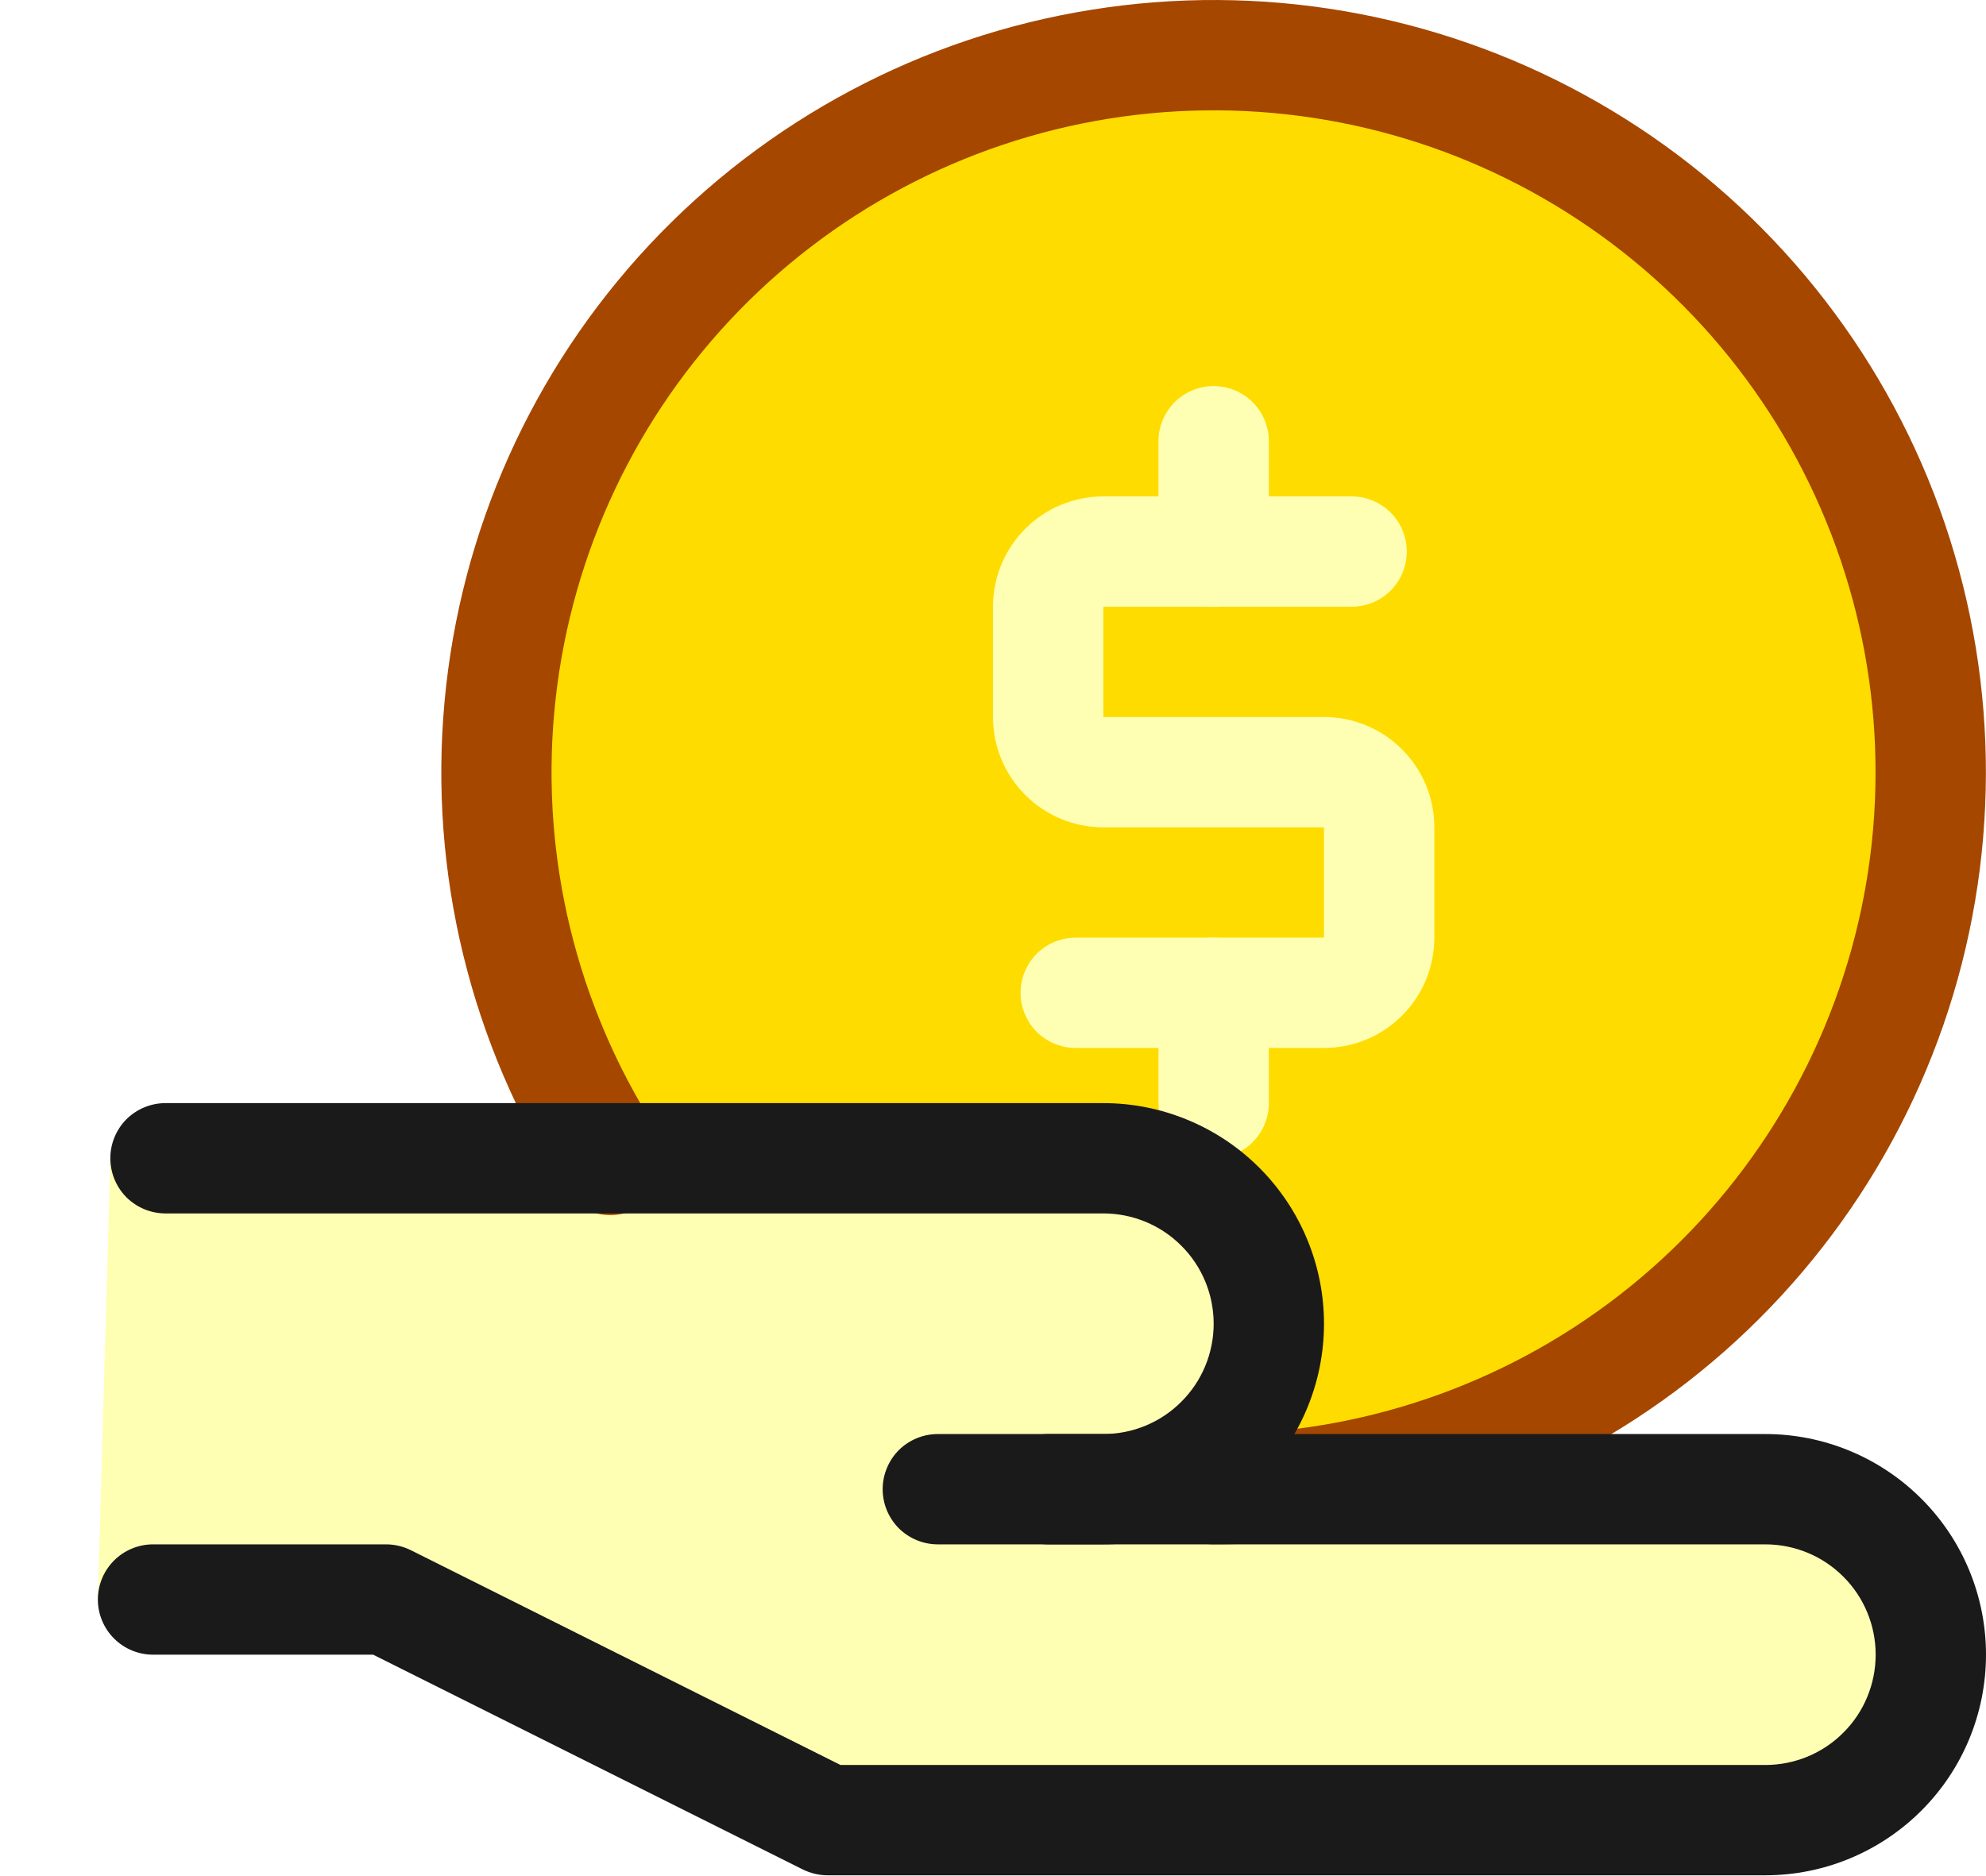
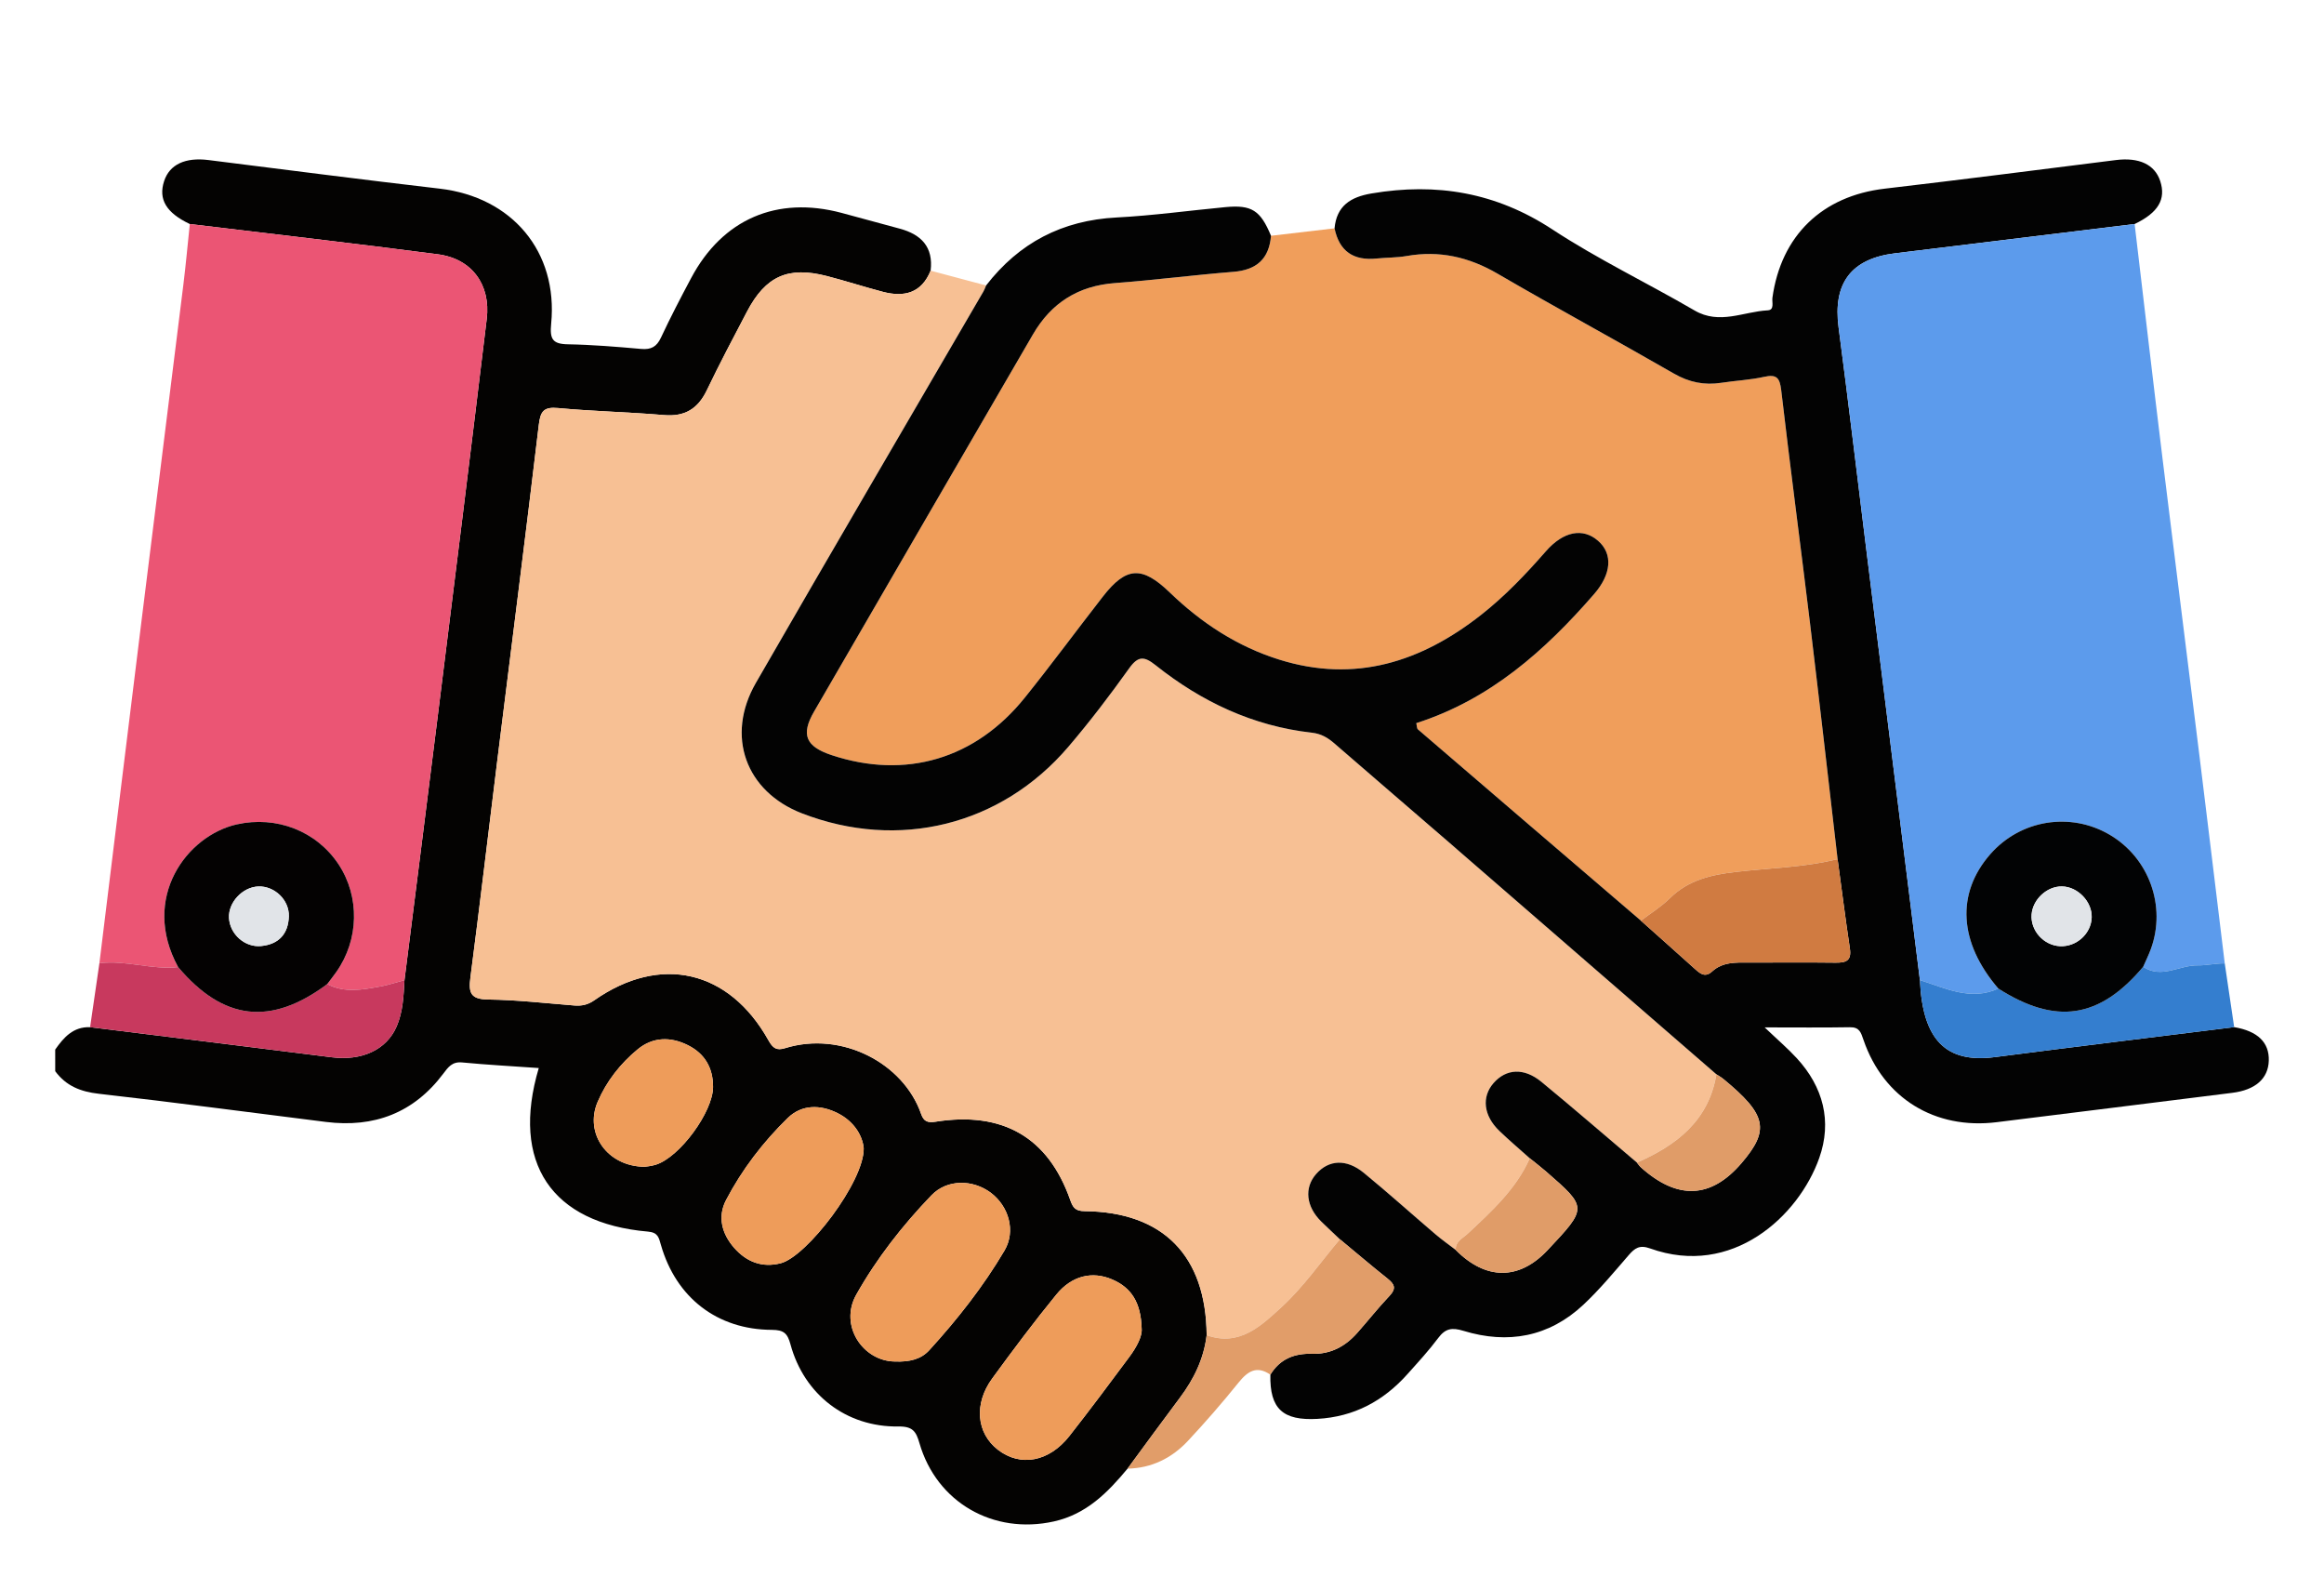
- <svg xmlns="http://www.w3.org/2000/svg" width="18" height="17" viewBox="0 0 18 17" fill="none">
-   <path d="M11 0.5C9.858 0.497 8.735 0.796 7.746 1.366C6.756 1.936 5.935 2.758 5.365 3.747C4.795 4.737 4.497 5.86 4.501 7.002C4.504 8.144 4.809 9.265 5.385 10.251L5.529 10.5H10C10.257 10.505 10.509 10.576 10.731 10.706C10.953 10.835 11.139 11.02 11.27 11.241C11.401 11.462 11.474 11.713 11.481 11.97C11.488 12.227 11.43 12.482 11.311 12.71L10.846 13.565L11.812 13.444C13.445 13.229 14.935 12.401 15.981 11.13C17.027 9.858 17.552 8.237 17.449 6.593C17.346 4.949 16.623 3.406 15.426 2.275C14.229 1.144 12.647 0.51 11 0.5Z" fill="#FFDC00" />
-   <path d="M1 10.5H10C10.398 10.5 10.78 10.658 11.061 10.939C11.342 11.221 11.5 11.602 11.5 12C11.5 12.398 11.342 12.779 11.061 13.061C10.78 13.342 10.398 13.5 10 13.5H16C16.398 13.5 16.78 13.658 17.061 13.939C17.342 14.221 17.5 14.602 17.5 15C17.5 15.398 17.342 15.779 17.061 16.061C16.78 16.342 16.398 16.5 16 16.5H7.5L3.5 14.5H0.887L1 10.5Z" fill="#FFFFB3" />
-   <path d="M11 14C10.867 14 10.74 13.947 10.646 13.854C10.553 13.76 10.5 13.633 10.5 13.5C10.5 13.367 10.553 13.24 10.646 13.146C10.74 13.053 10.867 13 11 13C12.332 13 13.627 12.556 14.679 11.739C15.731 10.922 16.482 9.777 16.812 8.487C17.142 7.196 17.033 5.832 16.502 4.61C15.972 3.388 15.049 2.377 13.88 1.737C12.712 1.097 11.364 0.865 10.048 1.076C8.733 1.287 7.525 1.93 6.615 2.903C5.705 3.877 5.146 5.125 5.024 6.452C4.902 7.779 5.226 9.108 5.943 10.231C5.981 10.286 6.008 10.348 6.021 10.414C6.035 10.48 6.035 10.548 6.022 10.613C6.009 10.679 5.982 10.742 5.945 10.797C5.907 10.852 5.858 10.9 5.802 10.936C5.745 10.972 5.682 10.997 5.616 11.008C5.55 11.019 5.482 11.017 5.417 11.002C5.352 10.986 5.29 10.958 5.236 10.918C5.182 10.879 5.136 10.829 5.102 10.771C4.265 9.461 3.887 7.91 4.029 6.362C4.17 4.814 4.823 3.357 5.884 2.221C6.946 1.085 8.355 0.335 9.889 0.089C11.424 -0.158 12.998 0.113 14.361 0.86C15.725 1.606 16.801 2.786 17.42 4.211C18.039 5.637 18.166 7.229 17.781 8.735C17.396 10.241 16.52 11.576 15.293 12.529C14.065 13.482 12.555 14 11 14Z" fill="#A64700" />
-   <path d="M12 9.5H9.75C9.617 9.5 9.49 9.447 9.396 9.354C9.303 9.26 9.25 9.133 9.25 9C9.25 8.867 9.303 8.74 9.396 8.646C9.49 8.553 9.617 8.5 9.75 8.5H12V7.5H10C9.735 7.5 9.48 7.395 9.293 7.207C9.105 7.02 9 6.765 9 6.5V5.5C9 5.235 9.105 4.98 9.293 4.793C9.48 4.605 9.735 4.5 10 4.5H12.25C12.383 4.5 12.51 4.553 12.604 4.646C12.697 4.74 12.75 4.867 12.75 5C12.75 5.133 12.697 5.26 12.604 5.354C12.51 5.447 12.383 5.5 12.25 5.5H10V6.5H12C12.265 6.5 12.52 6.605 12.707 6.793C12.895 6.98 13 7.235 13 7.5V8.5C13 8.765 12.895 9.02 12.707 9.207C12.52 9.395 12.265 9.5 12 9.5Z" fill="#FFFFB3" />
-   <path d="M11 5.5C10.867 5.5 10.74 5.447 10.646 5.354C10.553 5.26 10.5 5.133 10.5 5V4C10.5 3.867 10.553 3.74 10.646 3.646C10.74 3.553 10.867 3.5 11 3.5C11.133 3.5 11.26 3.553 11.354 3.646C11.447 3.74 11.5 3.867 11.5 4V5C11.5 5.133 11.447 5.26 11.354 5.354C11.26 5.447 11.133 5.5 11 5.5ZM11 10.5C10.867 10.5 10.74 10.447 10.646 10.354C10.553 10.26 10.5 10.133 10.5 10V9C10.5 8.867 10.553 8.74 10.646 8.646C10.74 8.553 10.867 8.5 11 8.5C11.133 8.5 11.26 8.553 11.354 8.646C11.447 8.74 11.5 8.867 11.5 9V10C11.5 10.133 11.447 10.26 11.354 10.354C11.26 10.447 11.133 10.5 11 10.5Z" fill="#FFFFB3" />
-   <path d="M16 17H7.5C7.422 17 7.346 16.981 7.276 16.947L3.382 15H1.387C1.255 15 1.127 14.947 1.034 14.854C0.94 14.76 0.887 14.633 0.887 14.5C0.887 14.367 0.94 14.24 1.034 14.146C1.127 14.053 1.255 14 1.387 14H3.5C3.578 14 3.655 14.019 3.724 14.053L7.618 16H16C16.265 16 16.52 15.895 16.707 15.707C16.895 15.52 17 15.265 17 15C17 14.735 16.895 14.48 16.707 14.293C16.52 14.105 16.265 14 16 14H9.5C9.368 14 9.24 13.947 9.147 13.854C9.053 13.76 9 13.633 9 13.5C9 13.367 9.053 13.24 9.147 13.146C9.24 13.053 9.368 13 9.5 13H16C16.531 13 17.039 13.211 17.414 13.586C17.79 13.961 18 14.47 18 15C18 15.53 17.79 16.039 17.414 16.414C17.039 16.789 16.531 17 16 17Z" fill="#1A1A1A" />
-   <path d="M10 14H8.5C8.367 14 8.24 13.947 8.146 13.854C8.053 13.76 8 13.633 8 13.5C8 13.367 8.053 13.24 8.146 13.146C8.24 13.053 8.367 13 8.5 13H10C10.265 13 10.52 12.895 10.707 12.707C10.895 12.52 11 12.265 11 12C11 11.735 10.895 11.48 10.707 11.293C10.52 11.105 10.265 11 10 11H1.5C1.367 11 1.24 10.947 1.146 10.854C1.053 10.76 1 10.633 1 10.5C1 10.367 1.053 10.24 1.146 10.146C1.24 10.053 1.367 10 1.5 10H10C10.53 10 11.039 10.211 11.414 10.586C11.789 10.961 12 11.47 12 12C12 12.53 11.789 13.039 11.414 13.414C11.039 13.789 10.53 14 10 14Z" fill="#1A1A1A" />
+ <svg xmlns="http://www.w3.org/2000/svg" version="1.1" id="레이어_1" x="0px" y="0px" width="430px" height="294px" viewBox="0 0 430 294" enable-background="new 0 0 430 294" xml:space="preserve">
+   <path fill-rule="evenodd" clip-rule="evenodd" fill="#040302" d="M10.214,194.154c1.584-2.266,3.346-4.255,6.454-4.145  c14.897,1.852,29.798,3.682,44.69,5.564c5.535,0.7,10.129-1.328,12.025-5.684c1.177-2.706,1.295-5.664,1.453-8.581  c2.08-16.49,4.182-32.977,6.236-49.47c3.023-24.278,6.061-48.555,8.986-72.846c0.766-6.358-2.78-11.135-9.023-11.951  c-15.288-2.001-30.609-3.751-45.917-5.602c-4.37-2.082-5.854-4.563-4.751-7.939c1.012-3.096,3.935-4.431,8.213-3.893  c14.26,1.793,28.516,3.631,42.791,5.293c13.362,1.555,21.904,11.633,20.609,24.983c-0.273,2.823,0.232,3.755,3.096,3.806  c4.521,0.08,9.043,0.458,13.553,0.857c1.846,0.164,2.875-0.399,3.673-2.106c1.743-3.728,3.647-7.382,5.583-11.015  c5.801-10.891,15.863-15.23,27.822-12.045c3.594,0.957,7.18,1.945,10.77,2.917c3.969,1.073,6.245,3.388,5.712,7.77  c-1.676,4.147-4.879,4.952-8.819,3.919c-3.471-0.909-6.889-2.02-10.361-2.919c-7.17-1.855-11.335-0.005-14.79,6.564  c-2.537,4.824-5.081,9.648-7.44,14.561c-1.652,3.439-4.077,4.919-7.943,4.587c-6.502-0.559-13.041-0.686-19.536-1.295  c-2.687-0.252-3.306,0.563-3.609,3.121c-2.466,20.753-5.122,41.482-7.698,62.223c-1.656,13.343-3.218,26.697-4.959,40.029  c-0.365,2.8,0.056,3.996,3.275,4.035c5.316,0.063,10.629,0.678,15.939,1.102c1.375,0.11,2.51-0.12,3.713-0.961  c12.209-8.547,24.936-5.631,32.23,7.418c0.811,1.449,1.498,1.927,3.078,1.438c10.453-3.237,21.891,2.763,25.16,12.165  c0.47,1.35,1.145,1.684,2.668,1.441c12.441-1.973,20.851,2.902,24.916,14.459c0.529,1.505,0.995,2.068,2.684,2.086  c14.534,0.158,22.452,8.264,22.567,22.938c-0.514,4.341-2.343,8.105-4.943,11.567c-3.269,4.35-6.469,8.749-9.698,13.127  c-3.688,4.444-7.627,8.432-13.627,9.766c-11.182,2.488-21.699-3.503-24.876-14.489c-0.612-2.117-1.212-3.114-3.876-3.076  c-9.664,0.137-17.465-5.904-19.985-15.191c-0.552-2.033-1.227-2.674-3.438-2.683c-10.126-0.041-17.736-5.957-20.536-15.72  c-0.388-1.354-0.531-2.295-2.397-2.457c-17.864-1.548-25.404-12.746-20.201-30.255c-4.775-0.335-9.496-0.587-14.196-1.036  c-1.823-0.174-2.565,0.867-3.468,2.07c-5.454,7.273-12.805,10.047-21.711,8.938c-14.008-1.744-27.998-3.631-42.023-5.212  c-3.397-0.383-6.064-1.455-8.072-4.175C10.214,196.821,10.214,195.488,10.214,194.154z M211.236,245.786  c-0.13-4.866-1.922-7.589-5.439-9.106c-3.675-1.585-7.462-0.74-10.349,2.794c-4.118,5.04-8.026,10.261-11.864,15.521  c-3.435,4.707-2.903,10.116,1.053,13.181c4.148,3.213,9.461,2.261,13.236-2.548c3.774-4.808,7.433-9.71,11.079-14.617  C210.312,249.182,211.364,247.177,211.236,245.786z M165.538,251.854c2.824,0.11,4.904-0.446,6.408-2.098  c5.202-5.711,9.99-11.78,13.912-18.43c2.148-3.644,0.756-8.216-2.535-10.688c-3.301-2.478-8.073-2.556-10.976,0.465  c-5.351,5.566-10.146,11.687-13.925,18.402C155.233,245.174,159.624,251.758,165.538,251.854z M159.808,212.4  c-0.199-2.198-1.666-4.887-4.767-6.461c-3.24-1.645-6.696-1.655-9.284,0.868c-4.559,4.446-8.463,9.532-11.42,15.19  c-1.609,3.079-0.784,6.238,1.523,8.853c2.281,2.582,5.138,3.694,8.561,2.836C149.276,232.469,159.923,218.554,159.808,212.4z   M119.281,215.83c0.238-0.042,1.173-0.107,2.045-0.377c4.426-1.37,10.597-9.776,10.608-14.388c0.009-3.505-1.509-6.146-4.635-7.716  c-3.221-1.618-6.51-1.555-9.323,0.766c-3.195,2.636-5.78,5.928-7.401,9.73C108.104,209.64,112.345,215.785,119.281,215.83z" />
+   <path fill-rule="evenodd" clip-rule="evenodd" fill="#F7C094" d="M223.264,246.979c-0.115-14.674-8.033-22.779-22.567-22.938  c-1.688-0.018-2.154-0.581-2.684-2.086c-4.065-11.557-12.475-16.432-24.916-14.459c-1.523,0.242-2.198-0.092-2.668-1.441  c-3.27-9.402-14.707-15.402-25.16-12.165c-1.58,0.489-2.268,0.012-3.078-1.438c-7.295-13.049-20.021-15.965-32.23-7.418  c-1.203,0.841-2.338,1.071-3.713,0.961c-5.311-0.424-10.623-1.038-15.939-1.102c-3.22-0.039-3.641-1.235-3.275-4.035  c1.741-13.332,3.303-26.687,4.959-40.029c2.576-20.74,5.232-41.47,7.698-62.223c0.304-2.559,0.923-3.373,3.609-3.121  c6.495,0.609,13.034,0.736,19.536,1.295c3.866,0.332,6.291-1.147,7.943-4.587c2.359-4.912,4.903-9.736,7.44-14.561  c3.455-6.569,7.62-8.42,14.79-6.564c3.473,0.899,6.891,2.01,10.361,2.919c3.94,1.033,7.144,0.229,8.819-3.919  c3.421,0.913,6.841,1.825,10.263,2.737c-0.156,0.362-0.278,0.745-0.476,1.084c-14.05,24.141-28.181,48.232-42.122,72.437  c-5.661,9.831-1.865,20.112,8.525,24.13c17.88,6.914,36.834,2.264,49.275-12.293c3.975-4.65,7.699-9.538,11.256-14.52  c1.676-2.346,2.787-2.276,4.91-0.586c8.484,6.756,18.021,11.258,28.907,12.479c1.717,0.193,2.944,0.924,4.18,1.998  c6.734,5.857,13.523,11.651,20.271,17.496c16.808,14.56,33.602,29.136,50.402,43.704c-1.436,8.566-7.348,13.099-14.711,16.324  c-5.877-4.981-11.704-10.024-17.652-14.921c-3.235-2.664-6.532-2.464-8.88,0.22c-2.238,2.559-1.854,6.024,1.079,8.839  c1.818,1.747,3.747,3.38,5.626,5.064c-2.531,5.713-7.056,9.806-11.483,13.947c-0.965,0.903-2.285,1.4-2.208,3.014  c-1.254-0.962-2.553-1.872-3.754-2.896c-4.427-3.775-8.753-7.672-13.251-11.36c-3.227-2.646-6.501-2.443-8.835,0.213  c-2.24,2.55-1.861,6.028,0.977,8.808c1.124,1.101,2.279,2.169,3.421,3.253c-3.555,4.214-6.739,8.829-10.77,12.525  C233.411,245.186,229.345,249.177,223.264,246.979z" />
+   <path fill-rule="evenodd" clip-rule="evenodd" fill="#F09E5B" d="M235.168,43.614c3.918-0.459,7.836-0.919,11.754-1.378  c0.874,4.256,3.519,6.024,7.78,5.585c1.854-0.19,3.742-0.145,5.568-0.466c6.045-1.063,11.508,0.182,16.816,3.272  c10.801,6.286,21.794,12.244,32.627,18.478c2.814,1.619,5.627,2.189,8.771,1.706c2.63-0.405,5.315-0.522,7.902-1.098  c2.294-0.511,2.908,0.124,3.178,2.437c1.681,14.403,3.597,28.779,5.338,43.176c1.757,14.523,3.401,29.063,5.096,43.596  c-6.193,1.542-12.575,1.637-18.87,2.371c-4.573,0.533-8.759,1.501-12.173,4.874c-1.592,1.572-3.55,2.773-5.341,4.143  c-13.759-11.787-27.518-23.571-41.256-35.382c-0.223-0.191-0.191-0.678-0.312-1.16c13.651-4.369,23.806-13.402,32.913-23.887  c3.182-3.663,3.516-7.395,0.735-9.834c-2.794-2.451-6.4-1.813-9.677,1.936c-3.693,4.227-7.548,8.276-11.966,11.747  c-11.11,8.729-23.334,12.663-37.333,8.295c-7.771-2.425-14.419-6.776-20.256-12.403c-5.165-4.98-8.073-4.834-12.417,0.748  c-4.828,6.204-9.494,12.537-14.418,18.664c-9.158,11.398-22.087,15.182-35.744,10.655c-4.793-1.589-5.748-3.771-3.271-8.046  c13.475-23.271,26.995-46.514,40.498-69.768c3.396-5.85,8.383-9.011,15.209-9.517c7.305-0.54,14.578-1.493,21.881-2.074  C232.485,49.943,234.819,47.899,235.168,43.614z" />
+   <path fill-rule="evenodd" clip-rule="evenodd" fill="#030303" d="M235.168,43.614c-0.349,4.285-2.683,6.329-6.966,6.67  c-7.303,0.581-14.576,1.534-21.881,2.074c-6.826,0.506-11.813,3.667-15.209,9.517c-13.503,23.254-27.023,46.497-40.498,69.768  c-2.477,4.275-1.521,6.457,3.271,8.046c13.657,4.526,26.586,0.743,35.744-10.655c4.924-6.127,9.59-12.46,14.418-18.664  c4.344-5.582,7.252-5.729,12.417-0.748c5.837,5.627,12.485,9.979,20.256,12.403c13.999,4.368,26.223,0.434,37.333-8.295  c4.418-3.471,8.272-7.521,11.966-11.747c3.276-3.748,6.883-4.387,9.677-1.936c2.78,2.439,2.446,6.171-0.735,9.834  c-9.107,10.484-19.262,19.518-32.913,23.887c0.12,0.482,0.089,0.969,0.312,1.16c13.738,11.811,27.497,23.595,41.256,35.382  c3.37,3.007,6.748,6.004,10.104,9.026c0.957,0.862,1.844,1.488,3.063,0.371c1.944-1.783,4.379-1.663,6.79-1.653  c5.326,0.021,10.653-0.053,15.979,0.021c1.91,0.026,3.075-0.269,2.725-2.606c-0.825-5.507-1.525-11.03-2.276-16.547  c-1.694-14.533-3.339-29.072-5.096-43.596c-1.741-14.396-3.657-28.772-5.338-43.176c-0.27-2.313-0.884-2.947-3.178-2.437  c-2.587,0.575-5.272,0.692-7.902,1.098c-3.145,0.483-5.957-0.087-8.771-1.706c-10.833-6.233-21.826-12.191-32.627-18.478  c-5.309-3.091-10.771-4.335-16.816-3.272c-1.826,0.321-3.715,0.275-5.568,0.466c-4.262,0.439-6.906-1.329-7.78-5.585  c0.386-4.156,2.955-5.789,6.831-6.448c12.043-2.046,23.057-0.19,33.488,6.659c8.418,5.525,17.58,9.906,26.302,14.988  c4.619,2.691,9.033,0.207,13.529-0.029c1.289-0.068,0.754-1.488,0.868-2.316c1.599-11.527,9.218-18.837,20.76-20.188  c14.27-1.67,28.521-3.499,42.776-5.292c4.278-0.538,7.2,0.792,8.217,3.882c1.108,3.373-0.37,5.855-4.732,7.948  c-14.778,1.804-29.558,3.598-44.335,5.415c-8.171,1.004-11.514,5.588-10.442,13.71c1.845,13.974,3.493,27.973,5.234,41.96  c3.268,26.258,6.542,52.516,9.813,78.772c0.496,11.061,4.807,15.42,13.846,14.249c14.759-1.91,29.533-3.702,44.302-5.545  c4.345,0.734,6.505,2.824,6.404,6.194c-0.1,3.336-2.486,5.428-6.768,5.96c-14.532,1.809-29.062,3.638-43.595,5.431  c-11.412,1.407-20.918-4.428-24.625-15.212c-0.479-1.397-0.746-2.387-2.523-2.355c-5.001,0.088-10.003,0.03-15.766,0.03  c2.369,2.258,4.246,3.864,5.911,5.666c4.932,5.338,6.588,11.711,4.188,18.492c-3.813,10.78-16.139,22.175-31.295,16.73  c-1.965-0.705-2.844-0.052-3.983,1.264c-2.698,3.117-5.343,6.318-8.342,9.131c-6.375,5.979-13.978,7.362-22.211,4.848  c-2.123-0.647-3.34-0.453-4.66,1.314c-1.75,2.343-3.748,4.506-5.7,6.69c-4.444,4.975-9.879,7.902-16.663,8.281  c-6.381,0.355-8.841-1.849-8.704-8.179c1.76-2.898,4.434-3.963,7.701-3.861c3.419,0.105,6.143-1.351,8.354-3.846  c2.018-2.277,3.905-4.674,5.998-6.878c1.277-1.346,0.933-2.143-0.34-3.157c-2.991-2.385-5.906-4.865-8.852-7.306  c-1.142-1.084-2.297-2.152-3.421-3.253c-2.838-2.779-3.217-6.258-0.977-8.808c2.334-2.656,5.608-2.858,8.835-0.213  c4.498,3.688,8.824,7.585,13.251,11.36c1.201,1.024,2.5,1.935,3.754,2.897c5.563,5.608,11.718,5.626,16.965,0.051  c7.409-7.873,7.413-7.877-0.203-14.519c-0.993-0.865-2.045-1.664-3.07-2.494c-1.879-1.685-3.808-3.317-5.626-5.064  c-2.934-2.814-3.317-6.28-1.079-8.839c2.348-2.684,5.645-2.884,8.88-0.22c5.948,4.896,11.775,9.939,17.652,14.921  c0.252,0.301,0.47,0.64,0.759,0.898c6.757,6.048,12.942,5.781,18.582-0.79c5.277-6.151,4.681-8.957-3.323-15.554  c-0.403-0.332-0.87-0.587-1.307-0.879c-16.801-14.568-33.595-29.145-50.402-43.704c-6.747-5.845-13.536-11.639-20.271-17.496  c-1.235-1.074-2.463-1.805-4.18-1.998c-10.887-1.222-20.423-5.724-28.907-12.479c-2.123-1.69-3.234-1.76-4.91,0.586  c-3.557,4.981-7.281,9.869-11.256,14.52c-12.441,14.557-31.396,19.207-49.275,12.293c-10.391-4.018-14.187-14.299-8.525-24.13  c13.941-24.204,28.072-48.296,42.122-72.437c0.197-0.339,0.319-0.722,0.476-1.084c6.107-7.899,14.084-12.049,24.124-12.572  c6.737-0.352,13.442-1.281,20.164-1.918C231.587,37.857,233.217,38.906,235.168,43.614z" />
+   <path fill-rule="evenodd" clip-rule="evenodd" fill="#5C9BEC" d="M355.231,181.298c-3.271-26.257-6.546-52.515-9.813-78.772  c-1.741-13.987-3.39-27.986-5.234-41.96c-1.071-8.122,2.271-12.706,10.442-13.71c14.777-1.817,29.557-3.611,44.335-5.415  c1.721,14.501,3.403,29.005,5.176,43.499c2.255,18.446,4.596,36.882,6.875,55.325c1.563,12.645,3.084,25.295,4.624,37.943  c-1.685-0.023-3.399,0.398-4.996,0.367c-3.38-0.066-6.702,2.548-10.097,0.261c0.477-1.093,1.013-2.165,1.422-3.283  c2.893-7.92-0.33-16.849-7.6-21.129c-7.299-4.299-16.55-2.789-22.135,3.612c-6.34,7.269-5.787,16.334,1.516,24.833  C364.599,185.204,359.965,182.789,355.231,181.298z" />
+   <path fill-rule="evenodd" clip-rule="evenodd" fill="#EB5574" d="M35.119,41.441c15.308,1.851,30.629,3.601,45.917,5.602  c6.243,0.816,9.789,5.593,9.023,11.951c-2.926,24.291-5.963,48.567-8.986,72.846c-2.055,16.493-4.156,32.979-6.236,49.47  c-1.501,0.399-2.983,0.901-4.507,1.178c-3.282,0.596-6.594,1.23-9.782-0.45c0.559-0.742,1.134-1.472,1.67-2.229  c4.213-5.944,4.383-13.924,0.436-19.902c-4.09-6.191-11.521-9.052-18.843-7.407c-9.212,2.068-17.856,13.572-10.851,26.396  c-4.895,0.547-9.67-1.343-14.569-0.716c2.615-21.266,5.216-42.534,7.85-63.797c2.552-20.608,5.147-41.211,7.698-61.818  C34.396,48.863,34.729,45.148,35.119,41.441z" />
+   <path fill-rule="evenodd" clip-rule="evenodd" fill="#C8395E" d="M60.548,182.037c3.188,1.681,6.5,1.046,9.782,0.45  c1.523-0.276,3.006-0.778,4.507-1.178c-0.158,2.917-0.276,5.875-1.453,8.581c-1.896,4.355-6.49,6.384-12.025,5.684  c-14.893-1.883-29.793-3.713-44.69-5.564c0.575-3.943,1.149-7.888,1.723-11.831c4.899-0.628,9.675,1.262,14.569,0.715  C41.328,188.803,50.127,189.806,60.548,182.037z" />
+   <path fill-rule="evenodd" clip-rule="evenodd" fill="#347ECF" d="M355.231,181.298c4.733,1.491,9.367,3.906,14.515,1.571  c10.638,6.773,18.728,5.556,26.797-4.033c3.395,2.287,6.717-0.327,10.097-0.261c1.597,0.031,3.312-0.391,4.996-0.367  c0.582,3.932,1.164,7.863,1.744,11.795c-14.77,1.842-29.544,3.634-44.303,5.544C360.038,196.718,355.728,192.358,355.231,181.298z" />
+   <path fill-rule="evenodd" clip-rule="evenodd" fill="#E19D69" d="M247.909,229.24c2.945,2.44,5.86,4.921,8.852,7.306  c1.272,1.015,1.617,1.812,0.34,3.157c-2.093,2.204-3.98,4.601-5.998,6.878c-2.211,2.495-4.935,3.951-8.354,3.846  c-3.268-0.102-5.941,0.963-7.701,3.861c-2.518-1.726-4.18-0.653-5.885,1.465c-2.98,3.7-6.107,7.294-9.35,10.767  c-2.985,3.196-6.715,5.06-11.191,5.154c3.229-4.378,6.43-8.777,9.698-13.127c2.601-3.462,4.43-7.227,4.943-11.567  c6.081,2.197,10.147-1.794,13.876-5.214C241.17,238.069,244.354,233.454,247.909,229.24z" />
+   <path fill-rule="evenodd" clip-rule="evenodd" fill="#EE9C5A" d="M211.236,245.786c0.128,1.391-0.925,3.396-2.284,5.225  c-3.646,4.907-7.305,9.81-11.079,14.617c-3.775,4.809-9.088,5.761-13.236,2.548c-3.956-3.064-4.487-8.474-1.053-13.181  c3.838-5.261,7.746-10.481,11.864-15.521c2.887-3.534,6.674-4.379,10.349-2.794C209.314,238.197,211.106,240.92,211.236,245.786z" />
+   <path fill-rule="evenodd" clip-rule="evenodd" fill="#EE9C5A" d="M165.538,251.854c-5.914-0.096-10.305-6.68-7.115-12.348  c3.779-6.716,8.574-12.836,13.925-18.402c2.902-3.021,7.675-2.942,10.976-0.465c3.291,2.472,4.684,7.044,2.535,10.688  c-3.922,6.649-8.71,12.719-13.912,18.43C170.442,251.407,168.362,251.964,165.538,251.854z" />
+   <path fill-rule="evenodd" clip-rule="evenodd" fill="#EE9C5A" d="M159.808,212.4c0.115,6.153-10.531,20.068-15.387,21.286  c-3.423,0.858-6.279-0.254-8.561-2.836c-2.308-2.614-3.133-5.773-1.523-8.853c2.957-5.658,6.861-10.744,11.42-15.19  c2.588-2.523,6.044-2.513,9.284-0.868C158.142,207.514,159.608,210.202,159.808,212.4z" />
+   <path fill-rule="evenodd" clip-rule="evenodd" fill="#EE9C5A" d="M119.281,215.83c-6.937-0.045-11.177-6.19-8.706-11.984  c1.621-3.803,4.206-7.095,7.401-9.73c2.813-2.32,6.103-2.384,9.323-0.766c3.126,1.57,4.644,4.211,4.635,7.716  c-0.012,4.611-6.183,13.018-10.608,14.388C120.454,215.723,119.52,215.788,119.281,215.83z" />
+   <path fill-rule="evenodd" clip-rule="evenodd" fill="#E09C68" d="M283.043,214.263c1.025,0.83,2.077,1.629,3.07,2.494  c7.616,6.642,7.612,6.646,0.203,14.519c-5.247,5.575-11.402,5.558-16.965-0.051c-0.077-1.614,1.243-2.111,2.208-3.015  C275.987,224.068,280.512,219.976,283.043,214.263z" />
+   <path fill-rule="evenodd" clip-rule="evenodd" fill="#E09C68" d="M317.581,198.736c0.437,0.292,0.903,0.547,1.307,0.879  c8.004,6.597,8.601,9.402,3.323,15.554c-5.64,6.571-11.825,6.838-18.582,0.79c-0.289-0.259-0.507-0.598-0.759-0.898  C310.233,211.835,316.146,207.303,317.581,198.736z" />
+   <path fill-rule="evenodd" clip-rule="evenodd" fill="#D07B41" d="M339.999,158.922c0.751,5.517,1.451,11.04,2.276,16.547  c0.351,2.338-0.814,2.633-2.725,2.606c-5.325-0.074-10.652,0-15.979-0.021c-2.411-0.01-4.846-0.13-6.79,1.653  c-1.219,1.117-2.105,0.491-3.063-0.371c-3.356-3.022-6.734-6.02-10.104-9.026c1.791-1.369,3.749-2.57,5.341-4.143  c3.414-3.373,7.6-4.341,12.173-4.874C327.424,160.559,333.806,160.464,339.999,158.922z" />
+   <path fill-rule="evenodd" clip-rule="evenodd" fill="#020304" d="M396.543,178.836c-8.069,9.589-16.159,10.807-26.797,4.033  c-7.303-8.499-7.855-17.564-1.516-24.833c5.585-6.401,14.836-7.911,22.135-3.612c7.27,4.28,10.492,13.209,7.6,21.129  C397.556,176.671,397.02,177.743,396.543,178.836z M387.017,169.722c0.101-2.915-2.564-5.702-5.497-5.749  c-2.778-0.044-5.411,2.394-5.62,5.203c-0.222,2.978,2.245,5.715,5.273,5.851C384.211,175.163,386.914,172.709,387.017,169.722z" />
+   <path fill-rule="evenodd" clip-rule="evenodd" fill="#040202" d="M60.548,182.037c-10.421,7.769-19.22,6.766-27.588-3.144  c-7.006-12.823,1.639-24.327,10.851-26.396c7.321-1.645,14.753,1.216,18.843,7.407c3.947,5.979,3.777,13.958-0.436,19.902  C61.682,180.565,61.106,181.295,60.548,182.037z M47.81,163.979c-2.932,0.102-5.59,2.947-5.438,5.822  c0.157,2.986,2.919,5.491,5.944,5.198c3.254-0.315,5.035-2.243,5.127-5.505C53.526,166.465,50.786,163.876,47.81,163.979z" />
+   <path fill-rule="evenodd" clip-rule="evenodd" fill="#E1E4E8" d="M387.017,169.722c-0.103,2.987-2.806,5.441-5.844,5.305  c-3.028-0.136-5.495-2.873-5.273-5.851c0.209-2.81,2.842-5.247,5.62-5.203C384.452,164.02,387.117,166.807,387.017,169.722z" />
+   <path fill-rule="evenodd" clip-rule="evenodd" fill="#E1E4E8" d="M47.81,163.979c2.977-0.103,5.717,2.486,5.633,5.516  c-0.092,3.262-1.873,5.189-5.127,5.505c-3.025,0.293-5.787-2.212-5.944-5.198C42.22,166.926,44.878,164.08,47.81,163.979z" />
</svg>
